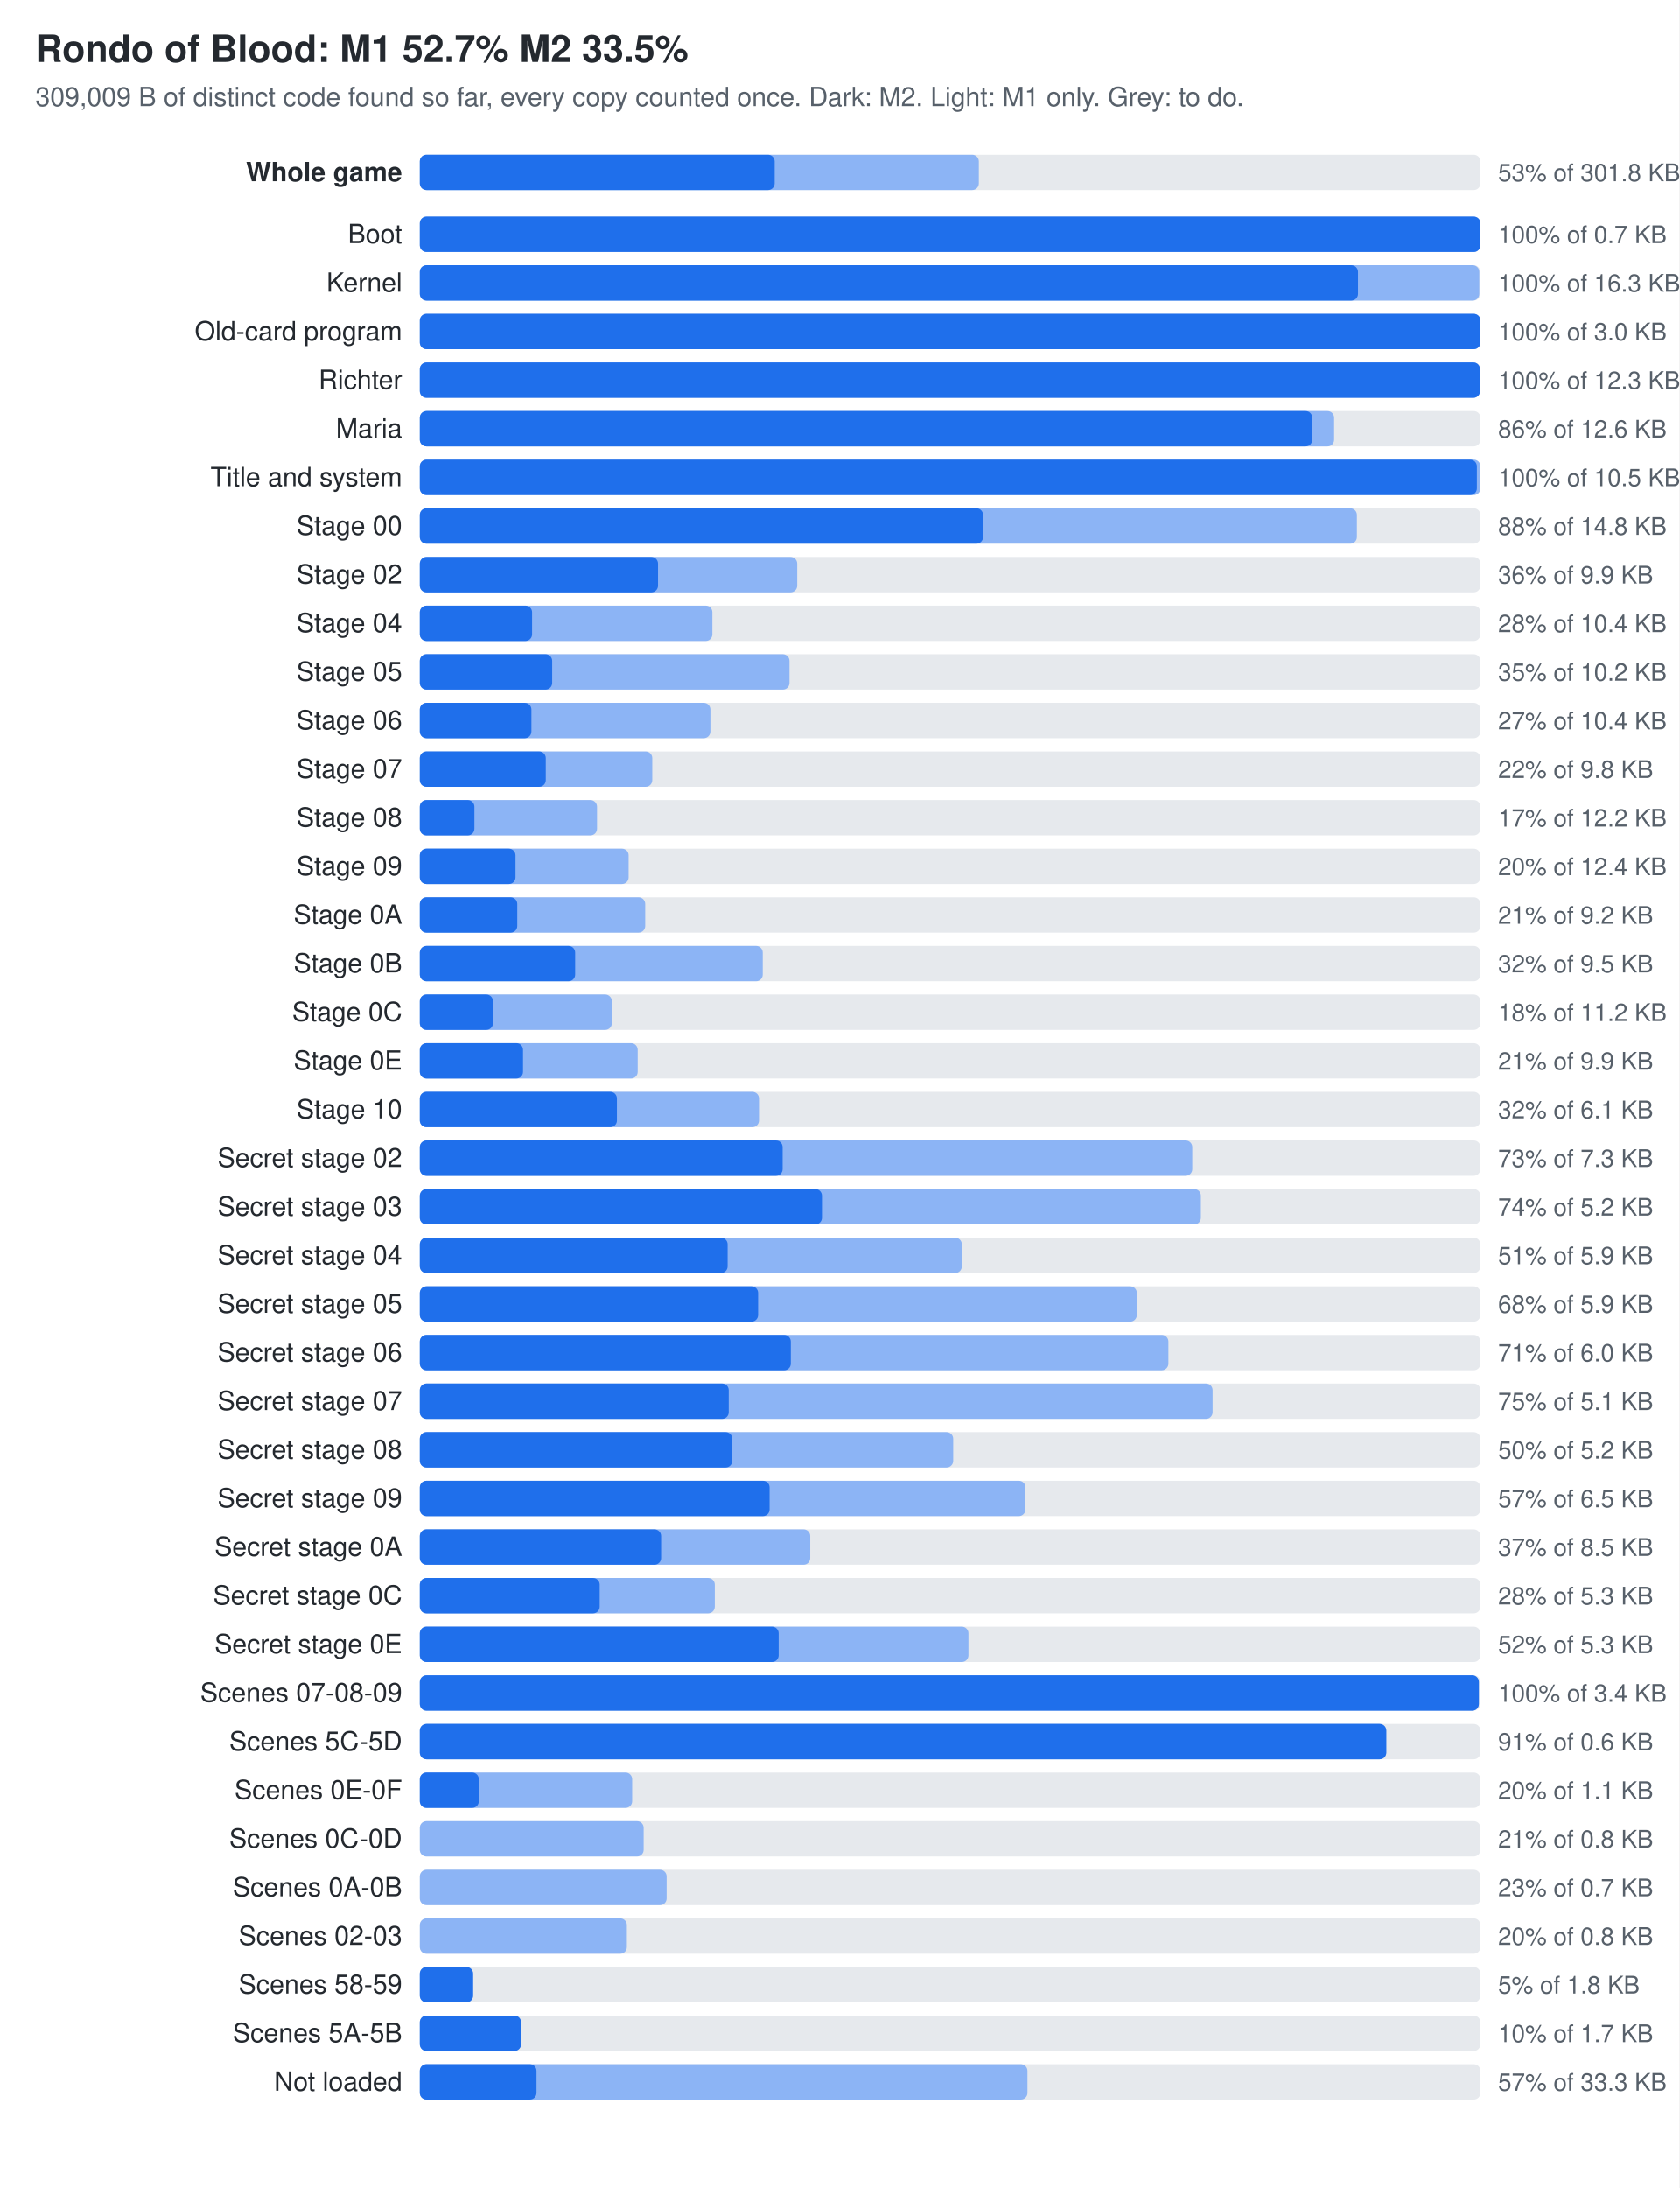
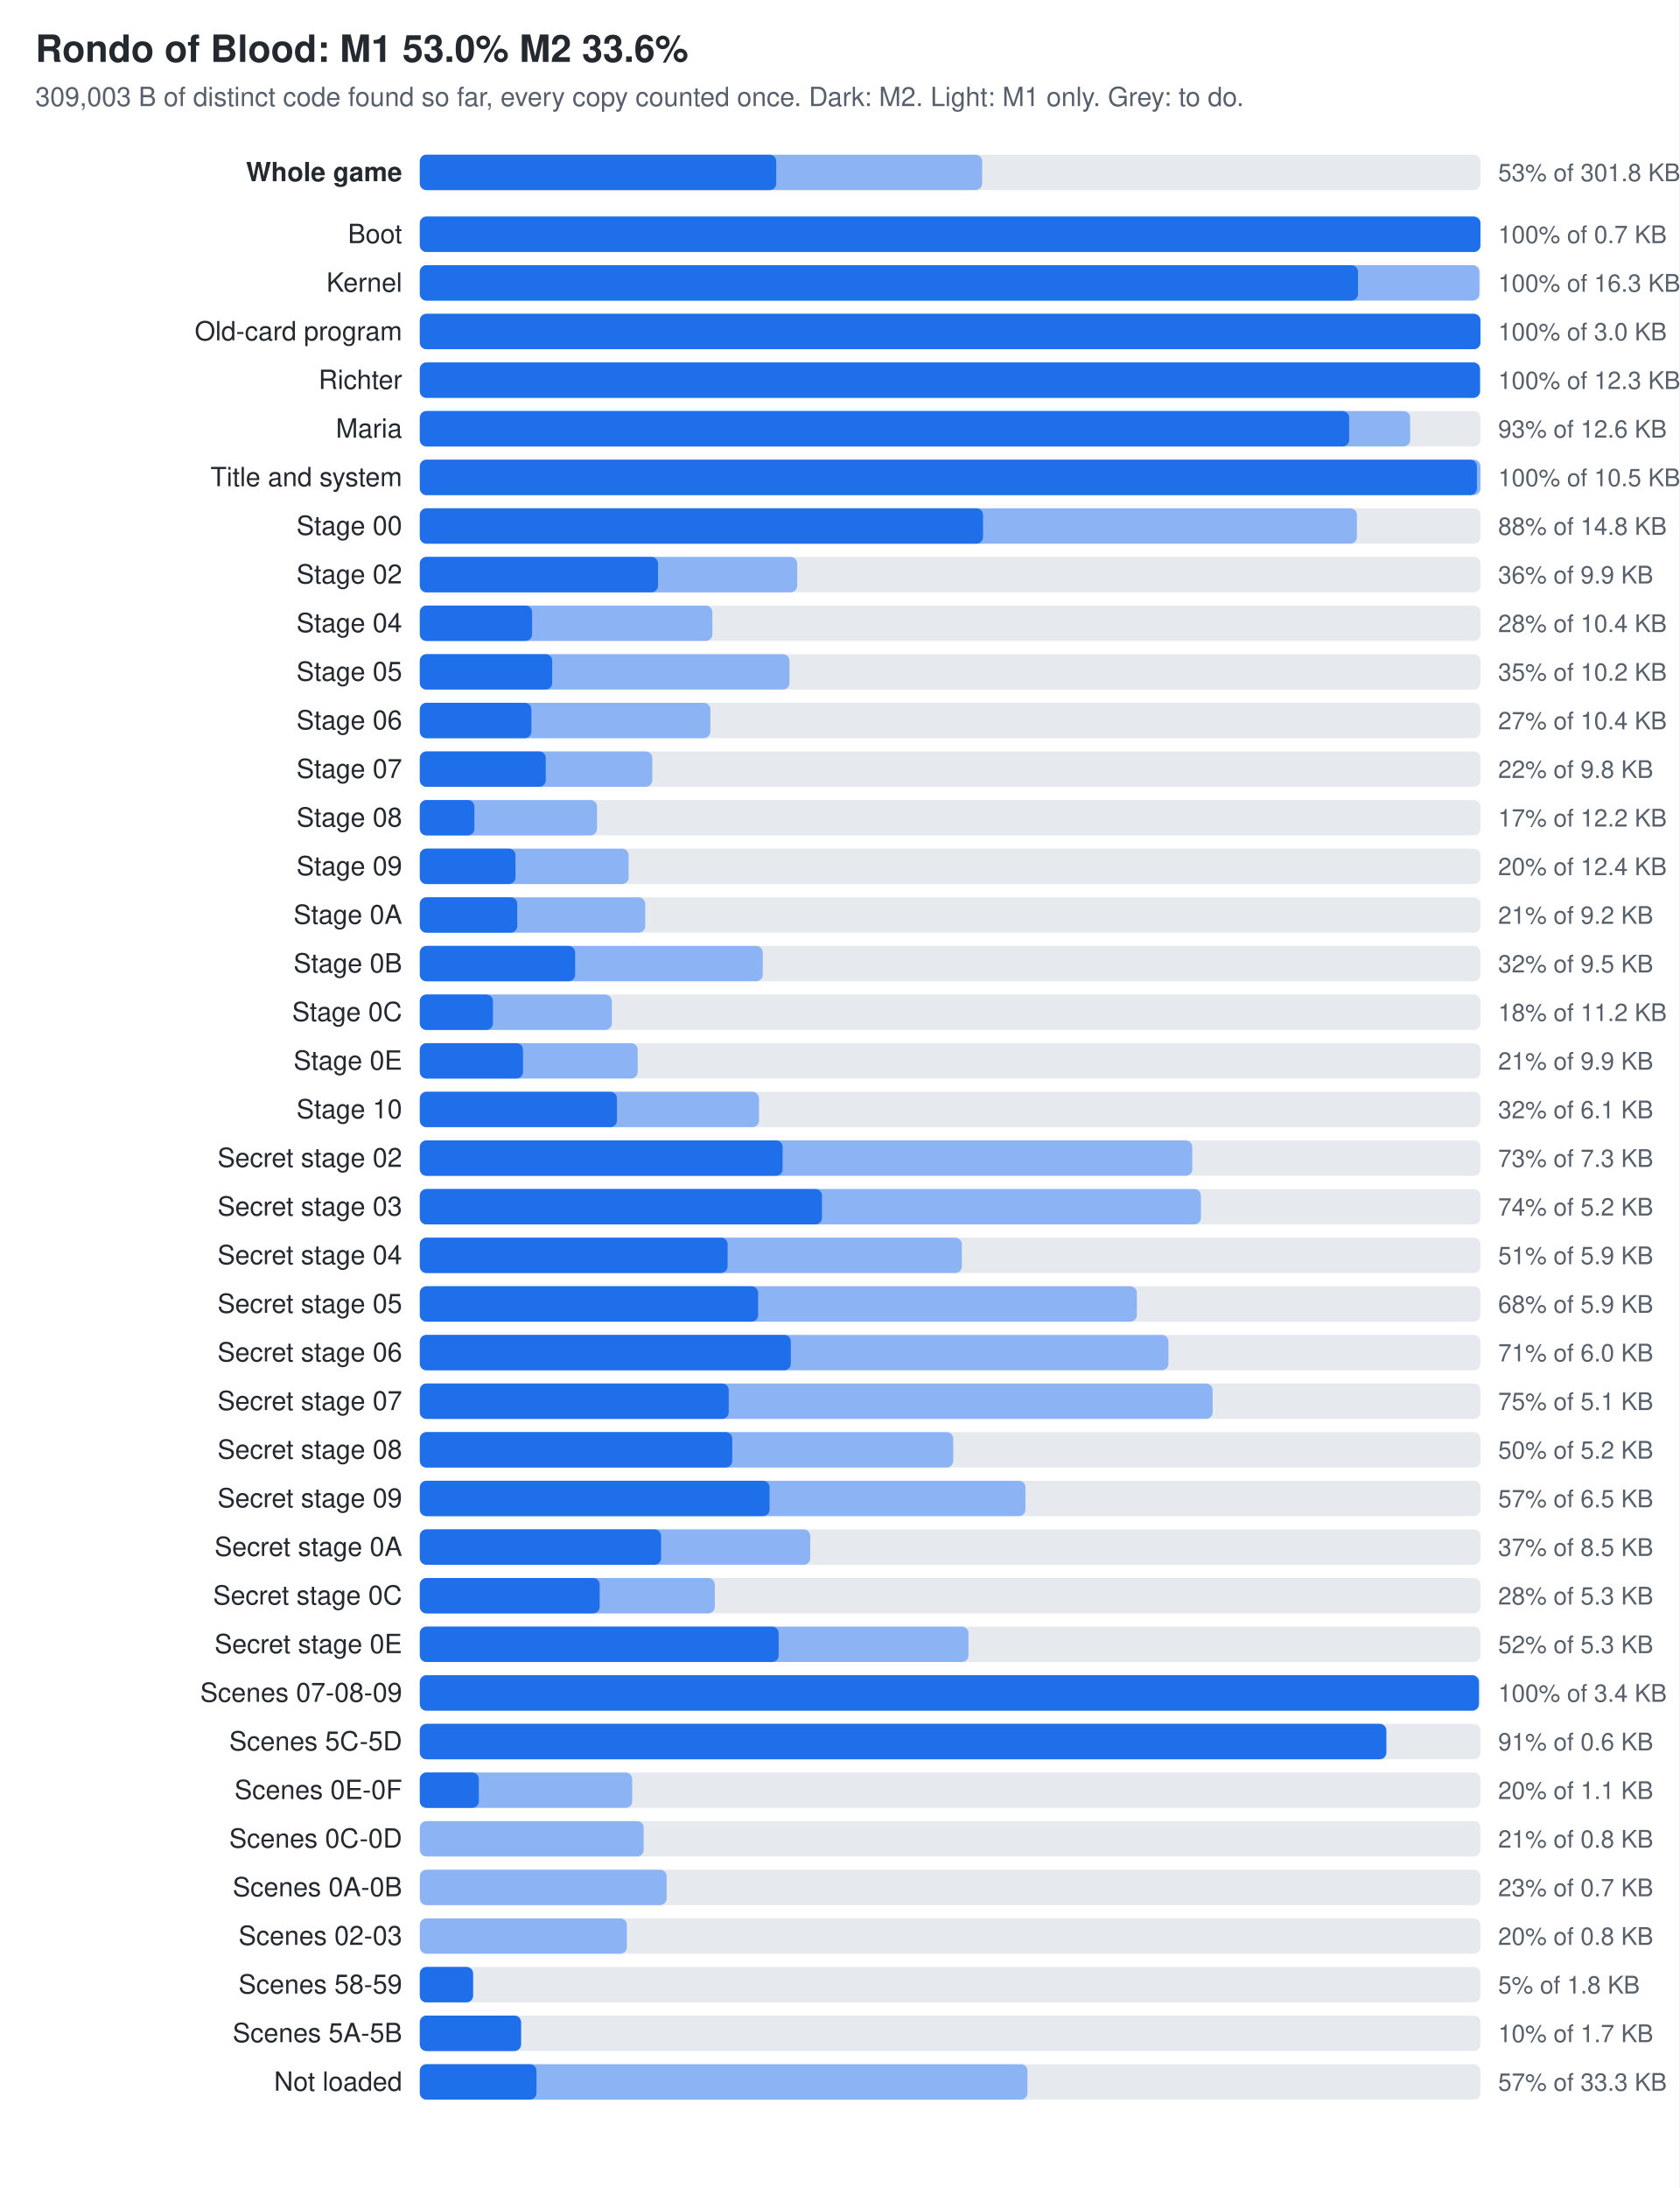
<svg xmlns="http://www.w3.org/2000/svg" width="760" height="990" viewBox="0 0 760 990" font-family="-apple-system,Segoe UI,Helvetica,Arial,sans-serif">
  <rect width="760" height="990" fill="#ffffff" />
-   <text x="16" y="28" font-size="17" font-weight="600" fill="#24292f">Rondo of Blood: M1 52.7%  M2 33.5%</text>
-   <text x="16" y="48" font-size="12" fill="#57606a">309,009 B of distinct code found so far, every copy counted once. Dark: M2. Light: M1 only. Grey: to do.</text>
+   <text x="16" y="28" font-size="17" font-weight="600" fill="#24292f">Rondo of Blood: M1 53.0%  M2 33.6%</text>
+   <text x="16" y="48" font-size="12" fill="#57606a">309,003 B of distinct code found so far, every copy counted once. Dark: M2. Light: M1 only. Grey: to do.</text>
  <text x="182" y="82" font-size="12" text-anchor="end" fill="#24292f" font-weight="600">Whole game</text>
  <rect x="190" y="70" width="480" height="16" rx="3" fill="#e6e9ed" />
-   <rect x="190" y="70" width="253.0" height="16" rx="3" fill="#8cb4f5" />
-   <rect x="190" y="70" width="160.6" height="16" rx="3" fill="#1f6feb" />
+   <rect x="190" y="70" width="254.5" height="16" rx="3" fill="#8cb4f5" />
+   <rect x="190" y="70" width="161.3" height="16" rx="3" fill="#1f6feb" />
  <text x="678" y="82" font-size="11" fill="#57606a">53% of 301.8 KB</text>
  <text x="182" y="110" font-size="12" text-anchor="end" fill="#24292f">Boot</text>
  <rect x="190" y="98" width="480" height="16" rx="3" fill="#e6e9ed" />
  <rect x="190" y="98" width="480.0" height="16" rx="3" fill="#8cb4f5" />
  <rect x="190" y="98" width="480.0" height="16" rx="3" fill="#1f6feb" />
  <text x="678" y="110" font-size="11" fill="#57606a">100% of 0.7 KB</text>
  <text x="182" y="132" font-size="12" text-anchor="end" fill="#24292f">Kernel</text>
  <rect x="190" y="120" width="480" height="16" rx="3" fill="#e6e9ed" />
  <rect x="190" y="120" width="479.5" height="16" rx="3" fill="#8cb4f5" />
  <rect x="190" y="120" width="424.6" height="16" rx="3" fill="#1f6feb" />
  <text x="678" y="132" font-size="11" fill="#57606a">100% of 16.3 KB</text>
  <text x="182" y="154" font-size="12" text-anchor="end" fill="#24292f">Old-card program</text>
  <rect x="190" y="142" width="480" height="16" rx="3" fill="#e6e9ed" />
  <rect x="190" y="142" width="480.0" height="16" rx="3" fill="#8cb4f5" />
  <rect x="190" y="142" width="480.0" height="16" rx="3" fill="#1f6feb" />
  <text x="678" y="154" font-size="11" fill="#57606a">100% of 3.0 KB</text>
  <text x="182" y="176" font-size="12" text-anchor="end" fill="#24292f">Richter</text>
  <rect x="190" y="164" width="480" height="16" rx="3" fill="#e6e9ed" />
  <rect x="190" y="164" width="479.8" height="16" rx="3" fill="#8cb4f5" />
  <rect x="190" y="164" width="479.8" height="16" rx="3" fill="#1f6feb" />
  <text x="678" y="176" font-size="11" fill="#57606a">100% of 12.3 KB</text>
  <text x="182" y="198" font-size="12" text-anchor="end" fill="#24292f">Maria</text>
  <rect x="190" y="186" width="480" height="16" rx="3" fill="#e6e9ed" />
-   <rect x="190" y="186" width="413.8" height="16" rx="3" fill="#8cb4f5" />
-   <rect x="190" y="186" width="403.9" height="16" rx="3" fill="#1f6feb" />
-   <text x="678" y="198" font-size="11" fill="#57606a">86% of 12.6 KB</text>
+   <rect x="190" y="186" width="448.2" height="16" rx="3" fill="#8cb4f5" />
+   <rect x="190" y="186" width="420.6" height="16" rx="3" fill="#1f6feb" />
+   <text x="678" y="198" font-size="11" fill="#57606a">93% of 12.6 KB</text>
  <text x="182" y="220" font-size="12" text-anchor="end" fill="#24292f">Title and system</text>
  <rect x="190" y="208" width="480" height="16" rx="3" fill="#e6e9ed" />
  <rect x="190" y="208" width="480.0" height="16" rx="3" fill="#8cb4f5" />
  <rect x="190" y="208" width="478.4" height="16" rx="3" fill="#1f6feb" />
  <text x="678" y="220" font-size="11" fill="#57606a">100% of 10.5 KB</text>
  <text x="182" y="242" font-size="12" text-anchor="end" fill="#24292f">Stage 00</text>
  <rect x="190" y="230" width="480" height="16" rx="3" fill="#e6e9ed" />
  <rect x="190" y="230" width="424.1" height="16" rx="3" fill="#8cb4f5" />
  <rect x="190" y="230" width="254.9" height="16" rx="3" fill="#1f6feb" />
  <text x="678" y="242" font-size="11" fill="#57606a">88% of 14.8 KB</text>
  <text x="182" y="264" font-size="12" text-anchor="end" fill="#24292f">Stage 02</text>
  <rect x="190" y="252" width="480" height="16" rx="3" fill="#e6e9ed" />
  <rect x="190" y="252" width="170.8" height="16" rx="3" fill="#8cb4f5" />
  <rect x="190" y="252" width="107.8" height="16" rx="3" fill="#1f6feb" />
  <text x="678" y="264" font-size="11" fill="#57606a">36% of 9.9 KB</text>
  <text x="182" y="286" font-size="12" text-anchor="end" fill="#24292f">Stage 04</text>
  <rect x="190" y="274" width="480" height="16" rx="3" fill="#e6e9ed" />
  <rect x="190" y="274" width="132.4" height="16" rx="3" fill="#8cb4f5" />
  <rect x="190" y="274" width="50.8" height="16" rx="3" fill="#1f6feb" />
  <text x="678" y="286" font-size="11" fill="#57606a">28% of 10.4 KB</text>
  <text x="182" y="308" font-size="12" text-anchor="end" fill="#24292f">Stage 05</text>
  <rect x="190" y="296" width="480" height="16" rx="3" fill="#e6e9ed" />
  <rect x="190" y="296" width="167.3" height="16" rx="3" fill="#8cb4f5" />
  <rect x="190" y="296" width="59.9" height="16" rx="3" fill="#1f6feb" />
  <text x="678" y="308" font-size="11" fill="#57606a">35% of 10.2 KB</text>
  <text x="182" y="330" font-size="12" text-anchor="end" fill="#24292f">Stage 06</text>
  <rect x="190" y="318" width="480" height="16" rx="3" fill="#e6e9ed" />
  <rect x="190" y="318" width="131.5" height="16" rx="3" fill="#8cb4f5" />
  <rect x="190" y="318" width="50.5" height="16" rx="3" fill="#1f6feb" />
  <text x="678" y="330" font-size="11" fill="#57606a">27% of 10.4 KB</text>
  <text x="182" y="352" font-size="12" text-anchor="end" fill="#24292f">Stage 07</text>
  <rect x="190" y="340" width="480" height="16" rx="3" fill="#e6e9ed" />
  <rect x="190" y="340" width="105.2" height="16" rx="3" fill="#8cb4f5" />
  <rect x="190" y="340" width="57.0" height="16" rx="3" fill="#1f6feb" />
  <text x="678" y="352" font-size="11" fill="#57606a">22% of 9.8 KB</text>
  <text x="182" y="374" font-size="12" text-anchor="end" fill="#24292f">Stage 08</text>
  <rect x="190" y="362" width="480" height="16" rx="3" fill="#e6e9ed" />
  <rect x="190" y="362" width="80.2" height="16" rx="3" fill="#8cb4f5" />
  <rect x="190" y="362" width="24.7" height="16" rx="3" fill="#1f6feb" />
  <text x="678" y="374" font-size="11" fill="#57606a">17% of 12.2 KB</text>
  <text x="182" y="396" font-size="12" text-anchor="end" fill="#24292f">Stage 09</text>
  <rect x="190" y="384" width="480" height="16" rx="3" fill="#e6e9ed" />
  <rect x="190" y="384" width="94.5" height="16" rx="3" fill="#8cb4f5" />
  <rect x="190" y="384" width="43.3" height="16" rx="3" fill="#1f6feb" />
  <text x="678" y="396" font-size="11" fill="#57606a">20% of 12.4 KB</text>
  <text x="182" y="418" font-size="12" text-anchor="end" fill="#24292f">Stage 0A</text>
  <rect x="190" y="406" width="480" height="16" rx="3" fill="#e6e9ed" />
  <rect x="190" y="406" width="102.0" height="16" rx="3" fill="#8cb4f5" />
  <rect x="190" y="406" width="44.1" height="16" rx="3" fill="#1f6feb" />
  <text x="678" y="418" font-size="11" fill="#57606a">21% of 9.2 KB</text>
  <text x="182" y="440" font-size="12" text-anchor="end" fill="#24292f">Stage 0B</text>
  <rect x="190" y="428" width="480" height="16" rx="3" fill="#e6e9ed" />
  <rect x="190" y="428" width="155.2" height="16" rx="3" fill="#8cb4f5" />
  <rect x="190" y="428" width="70.3" height="16" rx="3" fill="#1f6feb" />
  <text x="678" y="440" font-size="11" fill="#57606a">32% of 9.5 KB</text>
  <text x="182" y="462" font-size="12" text-anchor="end" fill="#24292f">Stage 0C</text>
  <rect x="190" y="450" width="480" height="16" rx="3" fill="#e6e9ed" />
  <rect x="190" y="450" width="86.9" height="16" rx="3" fill="#8cb4f5" />
  <rect x="190" y="450" width="33.1" height="16" rx="3" fill="#1f6feb" />
  <text x="678" y="462" font-size="11" fill="#57606a">18% of 11.2 KB</text>
  <text x="182" y="484" font-size="12" text-anchor="end" fill="#24292f">Stage 0E</text>
  <rect x="190" y="472" width="480" height="16" rx="3" fill="#e6e9ed" />
  <rect x="190" y="472" width="98.6" height="16" rx="3" fill="#8cb4f5" />
  <rect x="190" y="472" width="46.7" height="16" rx="3" fill="#1f6feb" />
  <text x="678" y="484" font-size="11" fill="#57606a">21% of 9.9 KB</text>
  <text x="182" y="506" font-size="12" text-anchor="end" fill="#24292f">Stage 10</text>
  <rect x="190" y="494" width="480" height="16" rx="3" fill="#e6e9ed" />
  <rect x="190" y="494" width="153.5" height="16" rx="3" fill="#8cb4f5" />
  <rect x="190" y="494" width="89.2" height="16" rx="3" fill="#1f6feb" />
  <text x="678" y="506" font-size="11" fill="#57606a">32% of 6.1 KB</text>
  <text x="182" y="528" font-size="12" text-anchor="end" fill="#24292f">Secret stage 02</text>
  <rect x="190" y="516" width="480" height="16" rx="3" fill="#e6e9ed" />
  <rect x="190" y="516" width="349.6" height="16" rx="3" fill="#8cb4f5" />
  <rect x="190" y="516" width="164.2" height="16" rx="3" fill="#1f6feb" />
  <text x="678" y="528" font-size="11" fill="#57606a">73% of 7.3 KB</text>
  <text x="182" y="550" font-size="12" text-anchor="end" fill="#24292f">Secret stage 03</text>
  <rect x="190" y="538" width="480" height="16" rx="3" fill="#e6e9ed" />
  <rect x="190" y="538" width="353.5" height="16" rx="3" fill="#8cb4f5" />
  <rect x="190" y="538" width="182.0" height="16" rx="3" fill="#1f6feb" />
  <text x="678" y="550" font-size="11" fill="#57606a">74% of 5.2 KB</text>
  <text x="182" y="572" font-size="12" text-anchor="end" fill="#24292f">Secret stage 04</text>
  <rect x="190" y="560" width="480" height="16" rx="3" fill="#e6e9ed" />
  <rect x="190" y="560" width="245.3" height="16" rx="3" fill="#8cb4f5" />
  <rect x="190" y="560" width="139.3" height="16" rx="3" fill="#1f6feb" />
  <text x="678" y="572" font-size="11" fill="#57606a">51% of 5.9 KB</text>
  <text x="182" y="594" font-size="12" text-anchor="end" fill="#24292f">Secret stage 05</text>
  <rect x="190" y="582" width="480" height="16" rx="3" fill="#e6e9ed" />
  <rect x="190" y="582" width="324.5" height="16" rx="3" fill="#8cb4f5" />
  <rect x="190" y="582" width="153.1" height="16" rx="3" fill="#1f6feb" />
  <text x="678" y="594" font-size="11" fill="#57606a">68% of 5.9 KB</text>
  <text x="182" y="616" font-size="12" text-anchor="end" fill="#24292f">Secret stage 06</text>
  <rect x="190" y="604" width="480" height="16" rx="3" fill="#e6e9ed" />
  <rect x="190" y="604" width="338.8" height="16" rx="3" fill="#8cb4f5" />
  <rect x="190" y="604" width="167.9" height="16" rx="3" fill="#1f6feb" />
  <text x="678" y="616" font-size="11" fill="#57606a">71% of 6.0 KB</text>
  <text x="182" y="638" font-size="12" text-anchor="end" fill="#24292f">Secret stage 07</text>
  <rect x="190" y="626" width="480" height="16" rx="3" fill="#e6e9ed" />
  <rect x="190" y="626" width="358.8" height="16" rx="3" fill="#8cb4f5" />
  <rect x="190" y="626" width="139.8" height="16" rx="3" fill="#1f6feb" />
  <text x="678" y="638" font-size="11" fill="#57606a">75% of 5.1 KB</text>
  <text x="182" y="660" font-size="12" text-anchor="end" fill="#24292f">Secret stage 08</text>
  <rect x="190" y="648" width="480" height="16" rx="3" fill="#e6e9ed" />
  <rect x="190" y="648" width="241.4" height="16" rx="3" fill="#8cb4f5" />
  <rect x="190" y="648" width="141.4" height="16" rx="3" fill="#1f6feb" />
  <text x="678" y="660" font-size="11" fill="#57606a">50% of 5.2 KB</text>
  <text x="182" y="682" font-size="12" text-anchor="end" fill="#24292f">Secret stage 09</text>
  <rect x="190" y="670" width="480" height="16" rx="3" fill="#e6e9ed" />
  <rect x="190" y="670" width="274.1" height="16" rx="3" fill="#8cb4f5" />
  <rect x="190" y="670" width="158.3" height="16" rx="3" fill="#1f6feb" />
  <text x="678" y="682" font-size="11" fill="#57606a">57% of 6.5 KB</text>
  <text x="182" y="704" font-size="12" text-anchor="end" fill="#24292f">Secret stage 0A</text>
  <rect x="190" y="692" width="480" height="16" rx="3" fill="#e6e9ed" />
  <rect x="190" y="692" width="176.7" height="16" rx="3" fill="#8cb4f5" />
  <rect x="190" y="692" width="109.2" height="16" rx="3" fill="#1f6feb" />
  <text x="678" y="704" font-size="11" fill="#57606a">37% of 8.5 KB</text>
  <text x="182" y="726" font-size="12" text-anchor="end" fill="#24292f">Secret stage 0C</text>
  <rect x="190" y="714" width="480" height="16" rx="3" fill="#e6e9ed" />
  <rect x="190" y="714" width="133.5" height="16" rx="3" fill="#8cb4f5" />
  <rect x="190" y="714" width="81.4" height="16" rx="3" fill="#1f6feb" />
  <text x="678" y="726" font-size="11" fill="#57606a">28% of 5.3 KB</text>
  <text x="182" y="748" font-size="12" text-anchor="end" fill="#24292f">Secret stage 0E</text>
  <rect x="190" y="736" width="480" height="16" rx="3" fill="#e6e9ed" />
  <rect x="190" y="736" width="248.3" height="16" rx="3" fill="#8cb4f5" />
  <rect x="190" y="736" width="162.4" height="16" rx="3" fill="#1f6feb" />
  <text x="678" y="748" font-size="11" fill="#57606a">52% of 5.3 KB</text>
  <text x="182" y="770" font-size="12" text-anchor="end" fill="#24292f">Scenes 07-08-09</text>
  <rect x="190" y="758" width="480" height="16" rx="3" fill="#e6e9ed" />
  <rect x="190" y="758" width="479.3" height="16" rx="3" fill="#8cb4f5" />
  <rect x="190" y="758" width="479.3" height="16" rx="3" fill="#1f6feb" />
  <text x="678" y="770" font-size="11" fill="#57606a">100% of 3.4 KB</text>
  <text x="182" y="792" font-size="12" text-anchor="end" fill="#24292f">Scenes 5C-5D</text>
  <rect x="190" y="780" width="480" height="16" rx="3" fill="#e6e9ed" />
  <rect x="190" y="780" width="437.4" height="16" rx="3" fill="#8cb4f5" />
  <rect x="190" y="780" width="437.4" height="16" rx="3" fill="#1f6feb" />
  <text x="678" y="792" font-size="11" fill="#57606a">91% of 0.6 KB</text>
  <text x="182" y="814" font-size="12" text-anchor="end" fill="#24292f">Scenes 0E-0F</text>
  <rect x="190" y="802" width="480" height="16" rx="3" fill="#e6e9ed" />
  <rect x="190" y="802" width="96.1" height="16" rx="3" fill="#8cb4f5" />
  <rect x="190" y="802" width="26.7" height="16" rx="3" fill="#1f6feb" />
  <text x="678" y="814" font-size="11" fill="#57606a">20% of 1.1 KB</text>
  <text x="182" y="836" font-size="12" text-anchor="end" fill="#24292f">Scenes 0C-0D</text>
  <rect x="190" y="824" width="480" height="16" rx="3" fill="#e6e9ed" />
  <rect x="190" y="824" width="101.3" height="16" rx="3" fill="#8cb4f5" />
  <text x="678" y="836" font-size="11" fill="#57606a">21% of 0.8 KB</text>
  <text x="182" y="858" font-size="12" text-anchor="end" fill="#24292f">Scenes 0A-0B</text>
  <rect x="190" y="846" width="480" height="16" rx="3" fill="#e6e9ed" />
  <rect x="190" y="846" width="111.7" height="16" rx="3" fill="#8cb4f5" />
  <text x="678" y="858" font-size="11" fill="#57606a">23% of 0.7 KB</text>
  <text x="182" y="880" font-size="12" text-anchor="end" fill="#24292f">Scenes 02-03</text>
  <rect x="190" y="868" width="480" height="16" rx="3" fill="#e6e9ed" />
  <rect x="190" y="868" width="93.7" height="16" rx="3" fill="#8cb4f5" />
  <text x="678" y="880" font-size="11" fill="#57606a">20% of 0.8 KB</text>
  <text x="182" y="902" font-size="12" text-anchor="end" fill="#24292f">Scenes 58-59</text>
  <rect x="190" y="890" width="480" height="16" rx="3" fill="#e6e9ed" />
  <rect x="190" y="890" width="24.1" height="16" rx="3" fill="#8cb4f5" />
  <rect x="190" y="890" width="24.1" height="16" rx="3" fill="#1f6feb" />
  <text x="678" y="902" font-size="11" fill="#57606a">5% of 1.8 KB</text>
  <text x="182" y="924" font-size="12" text-anchor="end" fill="#24292f">Scenes 5A-5B</text>
  <rect x="190" y="912" width="480" height="16" rx="3" fill="#e6e9ed" />
  <rect x="190" y="912" width="45.8" height="16" rx="3" fill="#8cb4f5" />
  <rect x="190" y="912" width="45.8" height="16" rx="3" fill="#1f6feb" />
  <text x="678" y="924" font-size="11" fill="#57606a">10% of 1.7 KB</text>
  <text x="182" y="946" font-size="12" text-anchor="end" fill="#24292f">Not loaded</text>
  <rect x="190" y="934" width="480" height="16" rx="3" fill="#e6e9ed" />
  <rect x="190" y="934" width="275.0" height="16" rx="3" fill="#8cb4f5" />
  <rect x="190" y="934" width="52.8" height="16" rx="3" fill="#1f6feb" />
  <text x="678" y="946" font-size="11" fill="#57606a">57% of 33.3 KB</text>
</svg>
